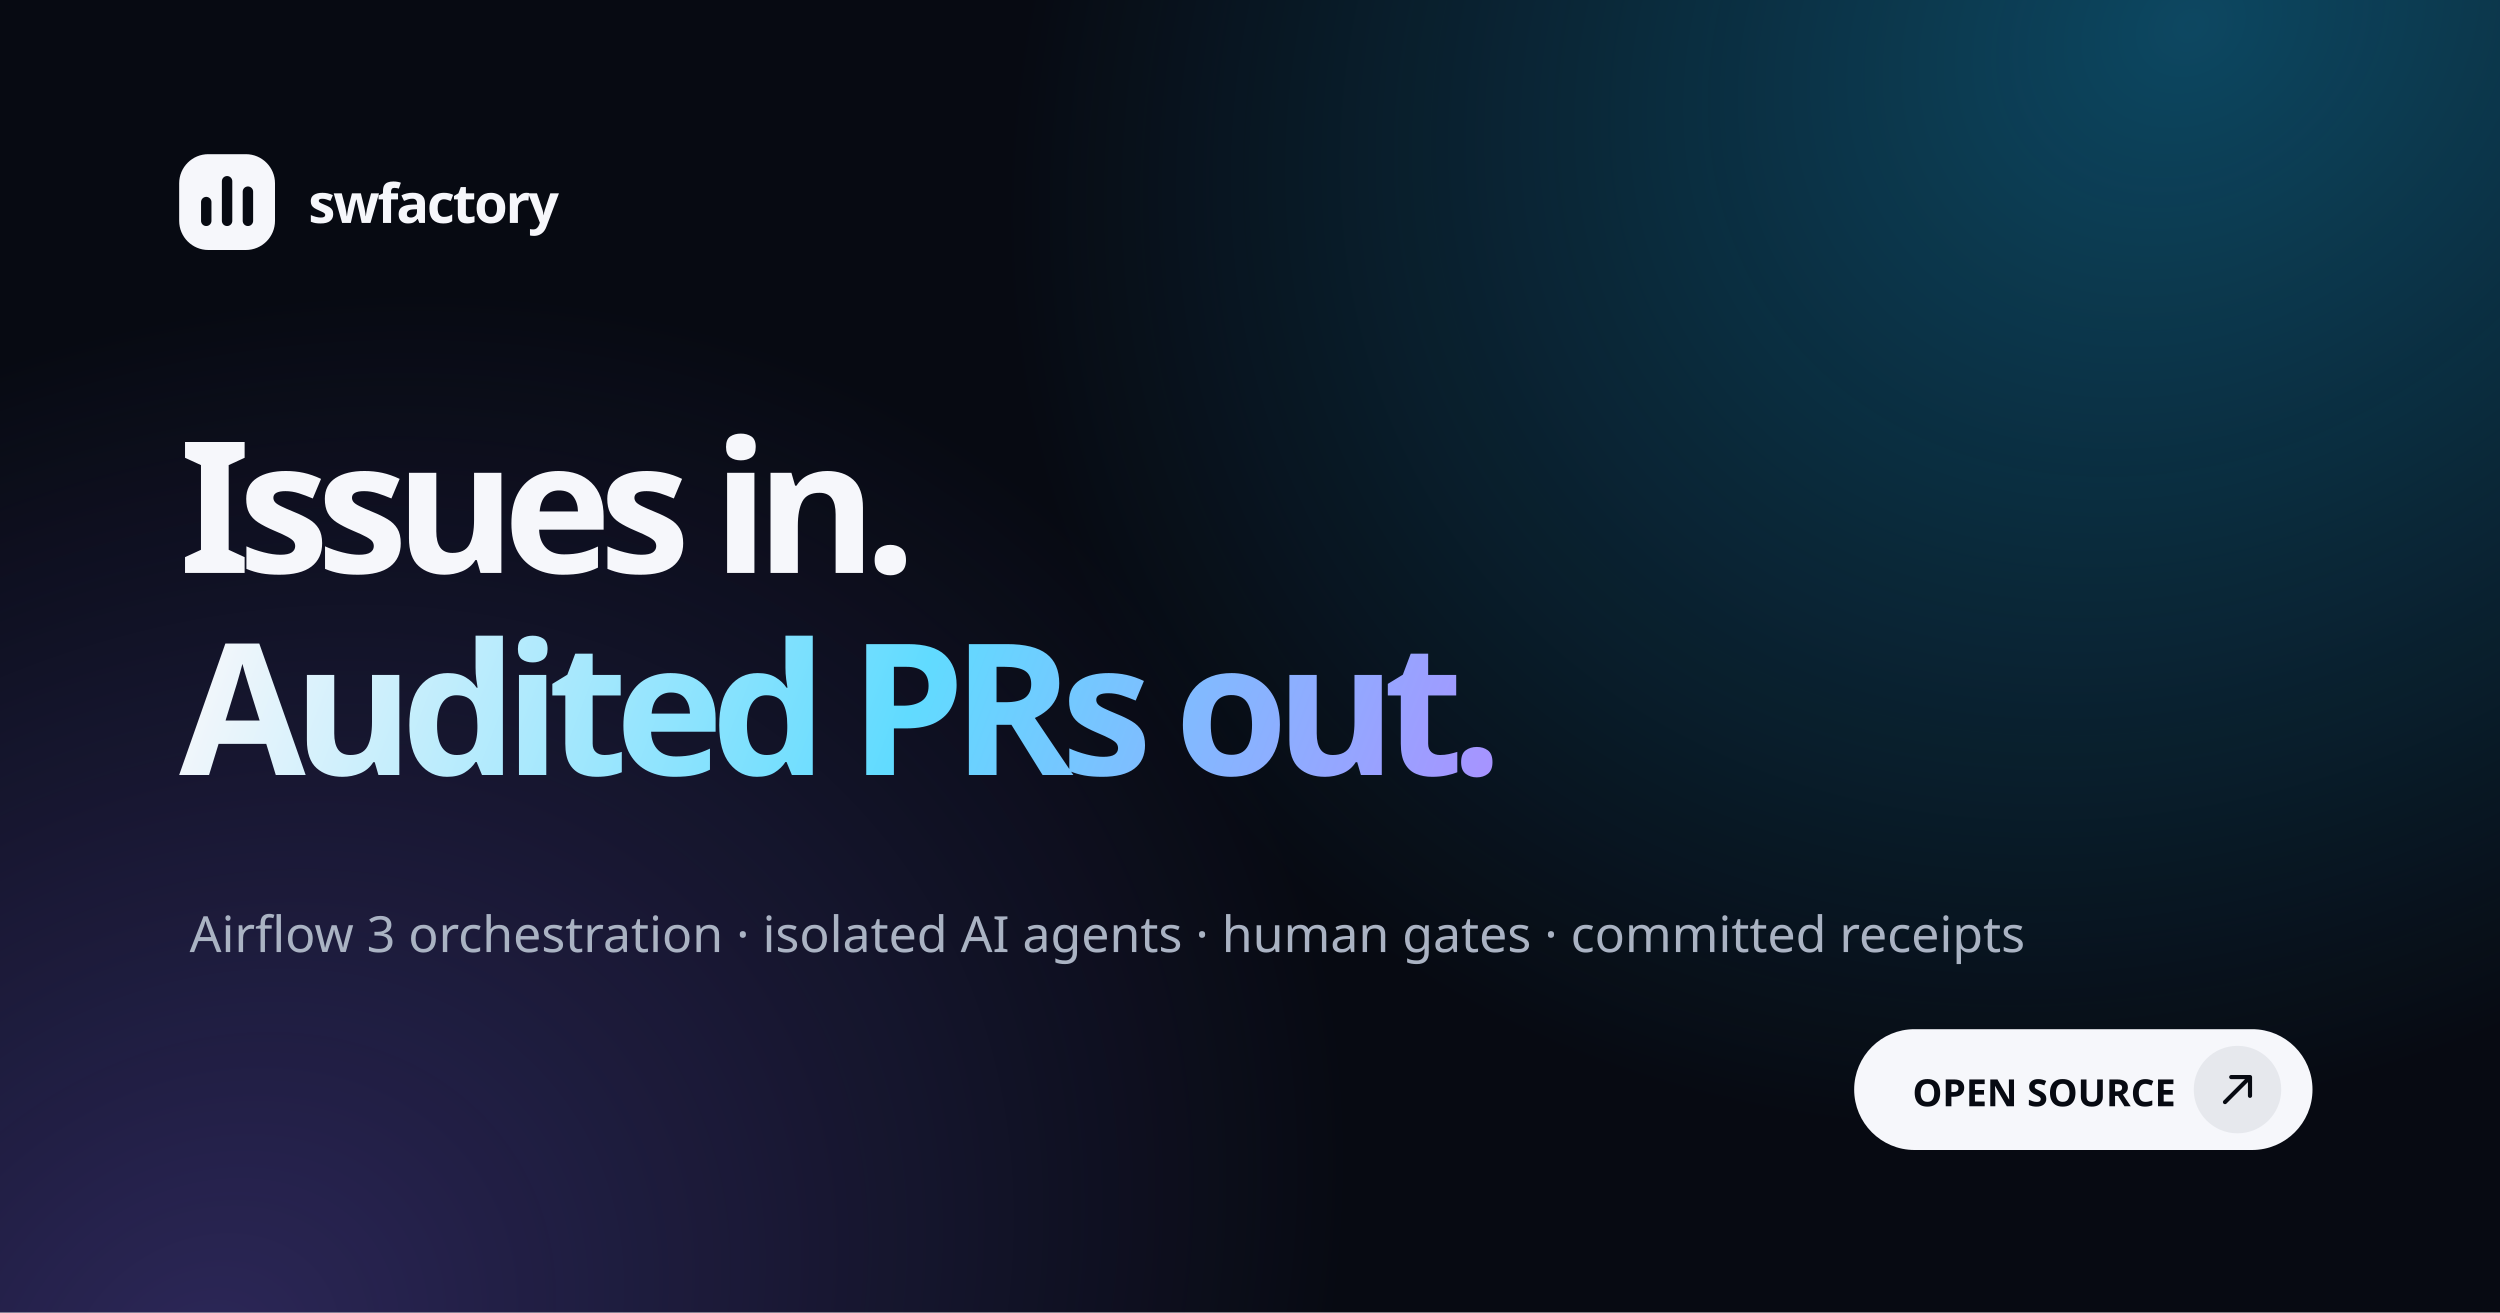
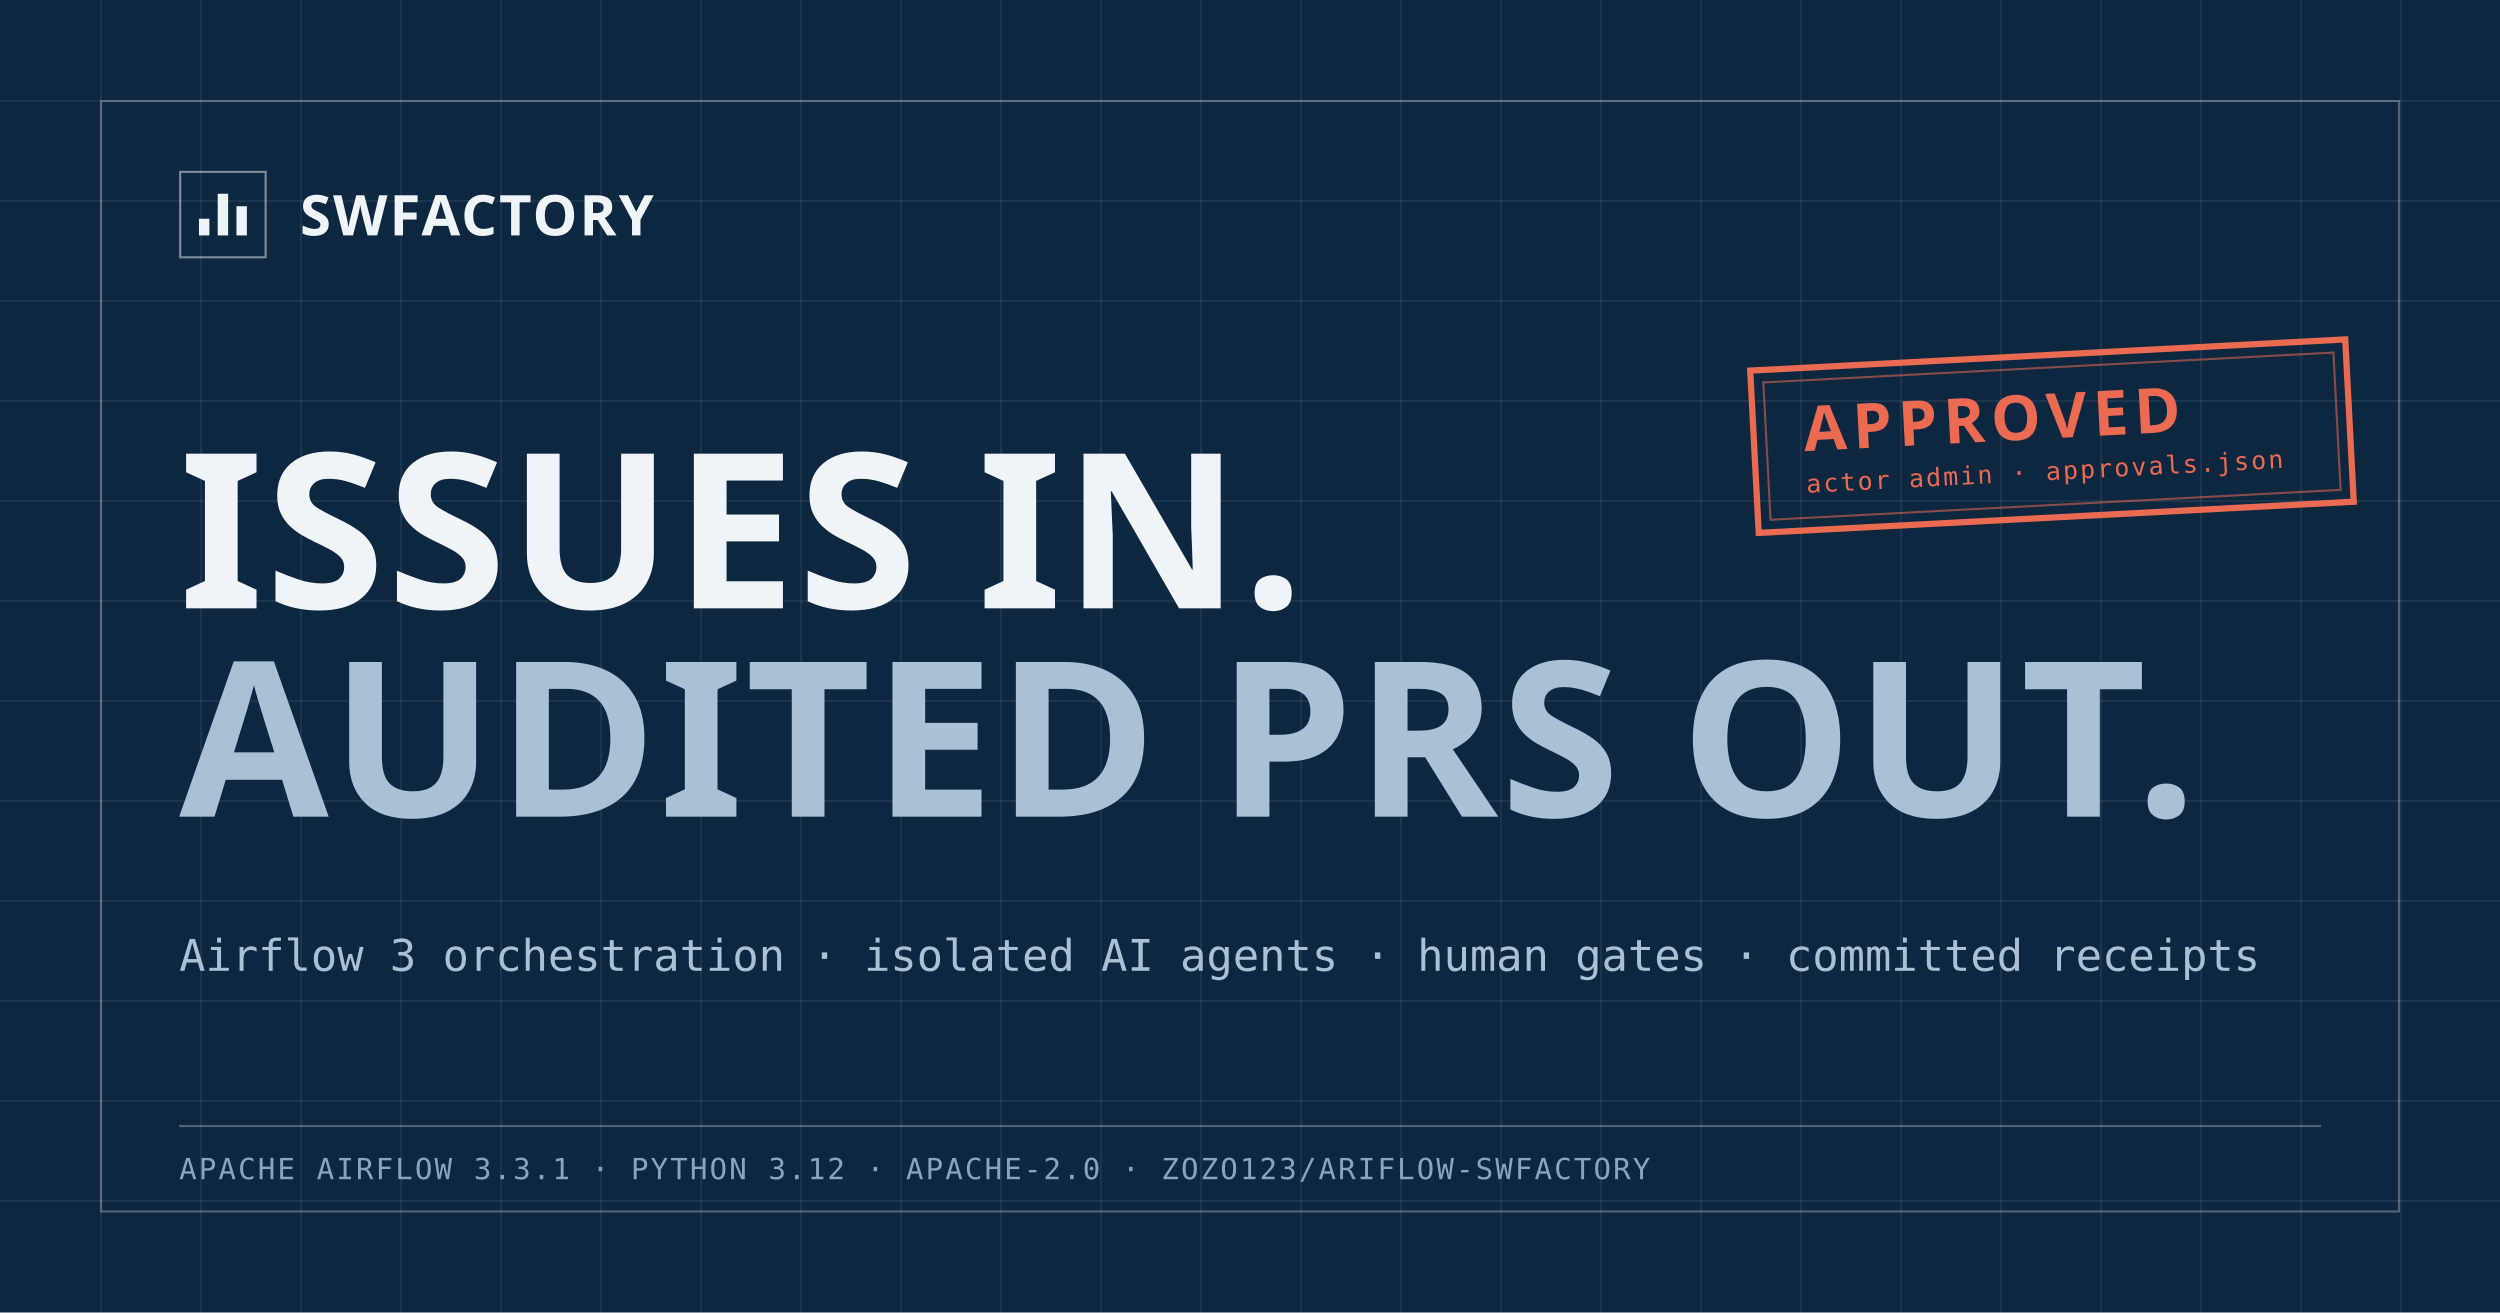
<svg xmlns="http://www.w3.org/2000/svg" viewBox="0 0 1200 630" role="img" aria-labelledby="title desc">
-   <defs>
-     <radialGradient id="a" cx="0" cy="0" r="1" gradientTransform="translate(1050 10) rotate(145) scale(600 500)" gradientUnits="userSpaceOnUse">
-       <stop stop-color="#159cce" stop-opacity=".42" />
-       <stop offset="1" stop-color="#159cce" stop-opacity="0" />
-     </radialGradient>
-     <radialGradient id="b" cx="0" cy="0" r="1" gradientTransform="translate(100 650) rotate(-35) scale(580 480)" gradientUnits="userSpaceOnUse">
-       <stop stop-color="#6d5ad5" stop-opacity=".36" />
-       <stop offset="1" stop-color="#6d5ad5" stop-opacity="0" />
-     </radialGradient>
-     <linearGradient id="c" x1="135" y1="205" x2="695" y2="420" gradientUnits="userSpaceOnUse">
-       <stop stop-color="#f6f7fb" />
-       <stop offset=".55" stop-color="#61dbff" />
-       <stop offset="1" stop-color="#a694ff" />
-     </linearGradient>
-   </defs>
-   <rect width="1200" height="630" fill="#070a12" />
-   <rect width="1200" height="630" fill="url(#a)" />
-   <rect width="1200" height="630" fill="url(#b)" />
-   <g transform="translate(86 74)">
-     <rect width="46" height="46" rx="14" fill="#f6f7fb" />
-     <path d="M13 32V23m10 9V13m10 19V18" stroke="#070a12" stroke-width="5" stroke-linecap="round" />
-     <text x="62" y="33" fill="#f6f7fb" font-family="system-ui, sans-serif" font-size="26" font-weight="700" letter-spacing="-1">swfactory</text>
+   <rect width="1200" height="630" fill="#0d2740" />
+   <g stroke="#eef4f8" stroke-opacity=".07" stroke-width="1">
+     <path d="M48.5 0v630M96.5 0v630M144.5 0v630M192.5 0v630M240.5 0v630M288.5 0v630M336.5 0v630M384.5 0v630M432.5 0v630M480.5 0v630M528.5 0v630M576.5 0v630M624.5 0v630M672.5 0v630M720.5 0v630M768.5 0v630M816.5 0v630M864.5 0v630M912.5 0v630M960.5 0v630M1008.5 0v630M1056.5 0v630M1104.5 0v630M1152.5 0v630" />
+     <path d="M0 48.5h1200M0 96.5h1200M0 144.5h1200M0 192.5h1200M0 240.5h1200M0 288.5h1200M0 336.5h1200M0 384.5h1200M0 432.5h1200M0 480.5h1200M0 528.5h1200M0 576.5h1200" />
  </g>
-   <text x="86" y="275" fill="#f6f7fb" font-family="system-ui, sans-serif" font-size="88" font-weight="750" letter-spacing="-6">Issues in.</text>
-   <text x="86" y="372" fill="url(#c)" font-family="system-ui, sans-serif" font-size="88" font-weight="750" letter-spacing="-6">Audited PRs out.</text>
-   <text x="91" y="457" fill="#aab3c3" font-family="system-ui, sans-serif" font-size="24">Airflow 3 orchestration · isolated AI agents · human gates · committed receipts</text>
-   <g transform="translate(890 494)">
-     <rect width="220" height="58" rx="29" fill="#f6f7fb" />
-     <text x="28" y="37" fill="#070a12" font-family="system-ui, sans-serif" font-size="18" font-weight="700">OPEN SOURCE</text>
-     <circle cx="184" cy="29" r="21" fill="#e6e8ed" />
-     <path d="m178 35 12-12m-9 0h9v9" fill="none" stroke="#070a12" stroke-width="2" stroke-linecap="round" stroke-linejoin="round" />
+   <rect x="48.5" y="48.5" width="1103" height="533" fill="none" stroke="#eef4f8" stroke-opacity=".3" />
+   <g transform="translate(86 82)">
+     <rect x=".5" y=".5" width="41" height="41" fill="none" stroke="#eef4f8" stroke-opacity=".5" />
+     <path d="M12 31v-8m9 8V11m9 20v-14" stroke="#eef4f8" stroke-width="5" />
+     <text x="58" y="31" fill="#eef4f8" font-family="'IBM Plex Sans Condensed', 'Arial Narrow', sans-serif" font-size="27" font-weight="700" letter-spacing="1">SWFACTORY</text>
+   </g>
+   <text x="86" y="292" fill="#eef4f8" font-family="'IBM Plex Sans Condensed', 'Arial Narrow', sans-serif" font-size="104" font-weight="700" letter-spacing="1">ISSUES IN.</text>
+   <text x="86" y="392" fill="#a9c1d4" font-family="'IBM Plex Sans Condensed', 'Arial Narrow', sans-serif" font-size="104" font-weight="700" letter-spacing="1">AUDITED PRS OUT.</text>
+   <text x="86" y="466" fill="#a9c1d4" font-family="'IBM Plex Mono', monospace" font-size="21">Airflow 3 orchestration · isolated AI agents · human gates · committed receipts</text>
+   <g transform="translate(838 176) rotate(-3)">
+     <rect x="2" y="2" width="286" height="78" fill="none" stroke="#eb6a52" stroke-width="3" />
+     <rect x="8" y="8" width="274" height="66" fill="none" stroke="#eb6a52" stroke-opacity=".55" />
+     <text x="26" y="42" fill="#eb6a52" font-family="'IBM Plex Sans Condensed', 'Arial Narrow', sans-serif" font-size="30" font-weight="700" letter-spacing="3">APPROVED</text>
+     <text x="26" y="62" fill="#eb6a52" font-family="'IBM Plex Mono', monospace" font-size="12" letter-spacing="1">actor admin · approvals.json</text>
+   </g>
+   <g transform="translate(86 540)">
+     <path d="M0 .5h1028" stroke="#eef4f8" stroke-opacity=".3" />
+     <text x="0" y="26" fill="#8aa5bb" font-family="'IBM Plex Mono', monospace" font-size="14" letter-spacing="1">APACHE AIRFLOW 3.3.1 · PYTHON 3.12 · APACHE-2.0 · ZOZO123/ARIFLOW-SWFACTORY</text>
  </g>
</svg>
